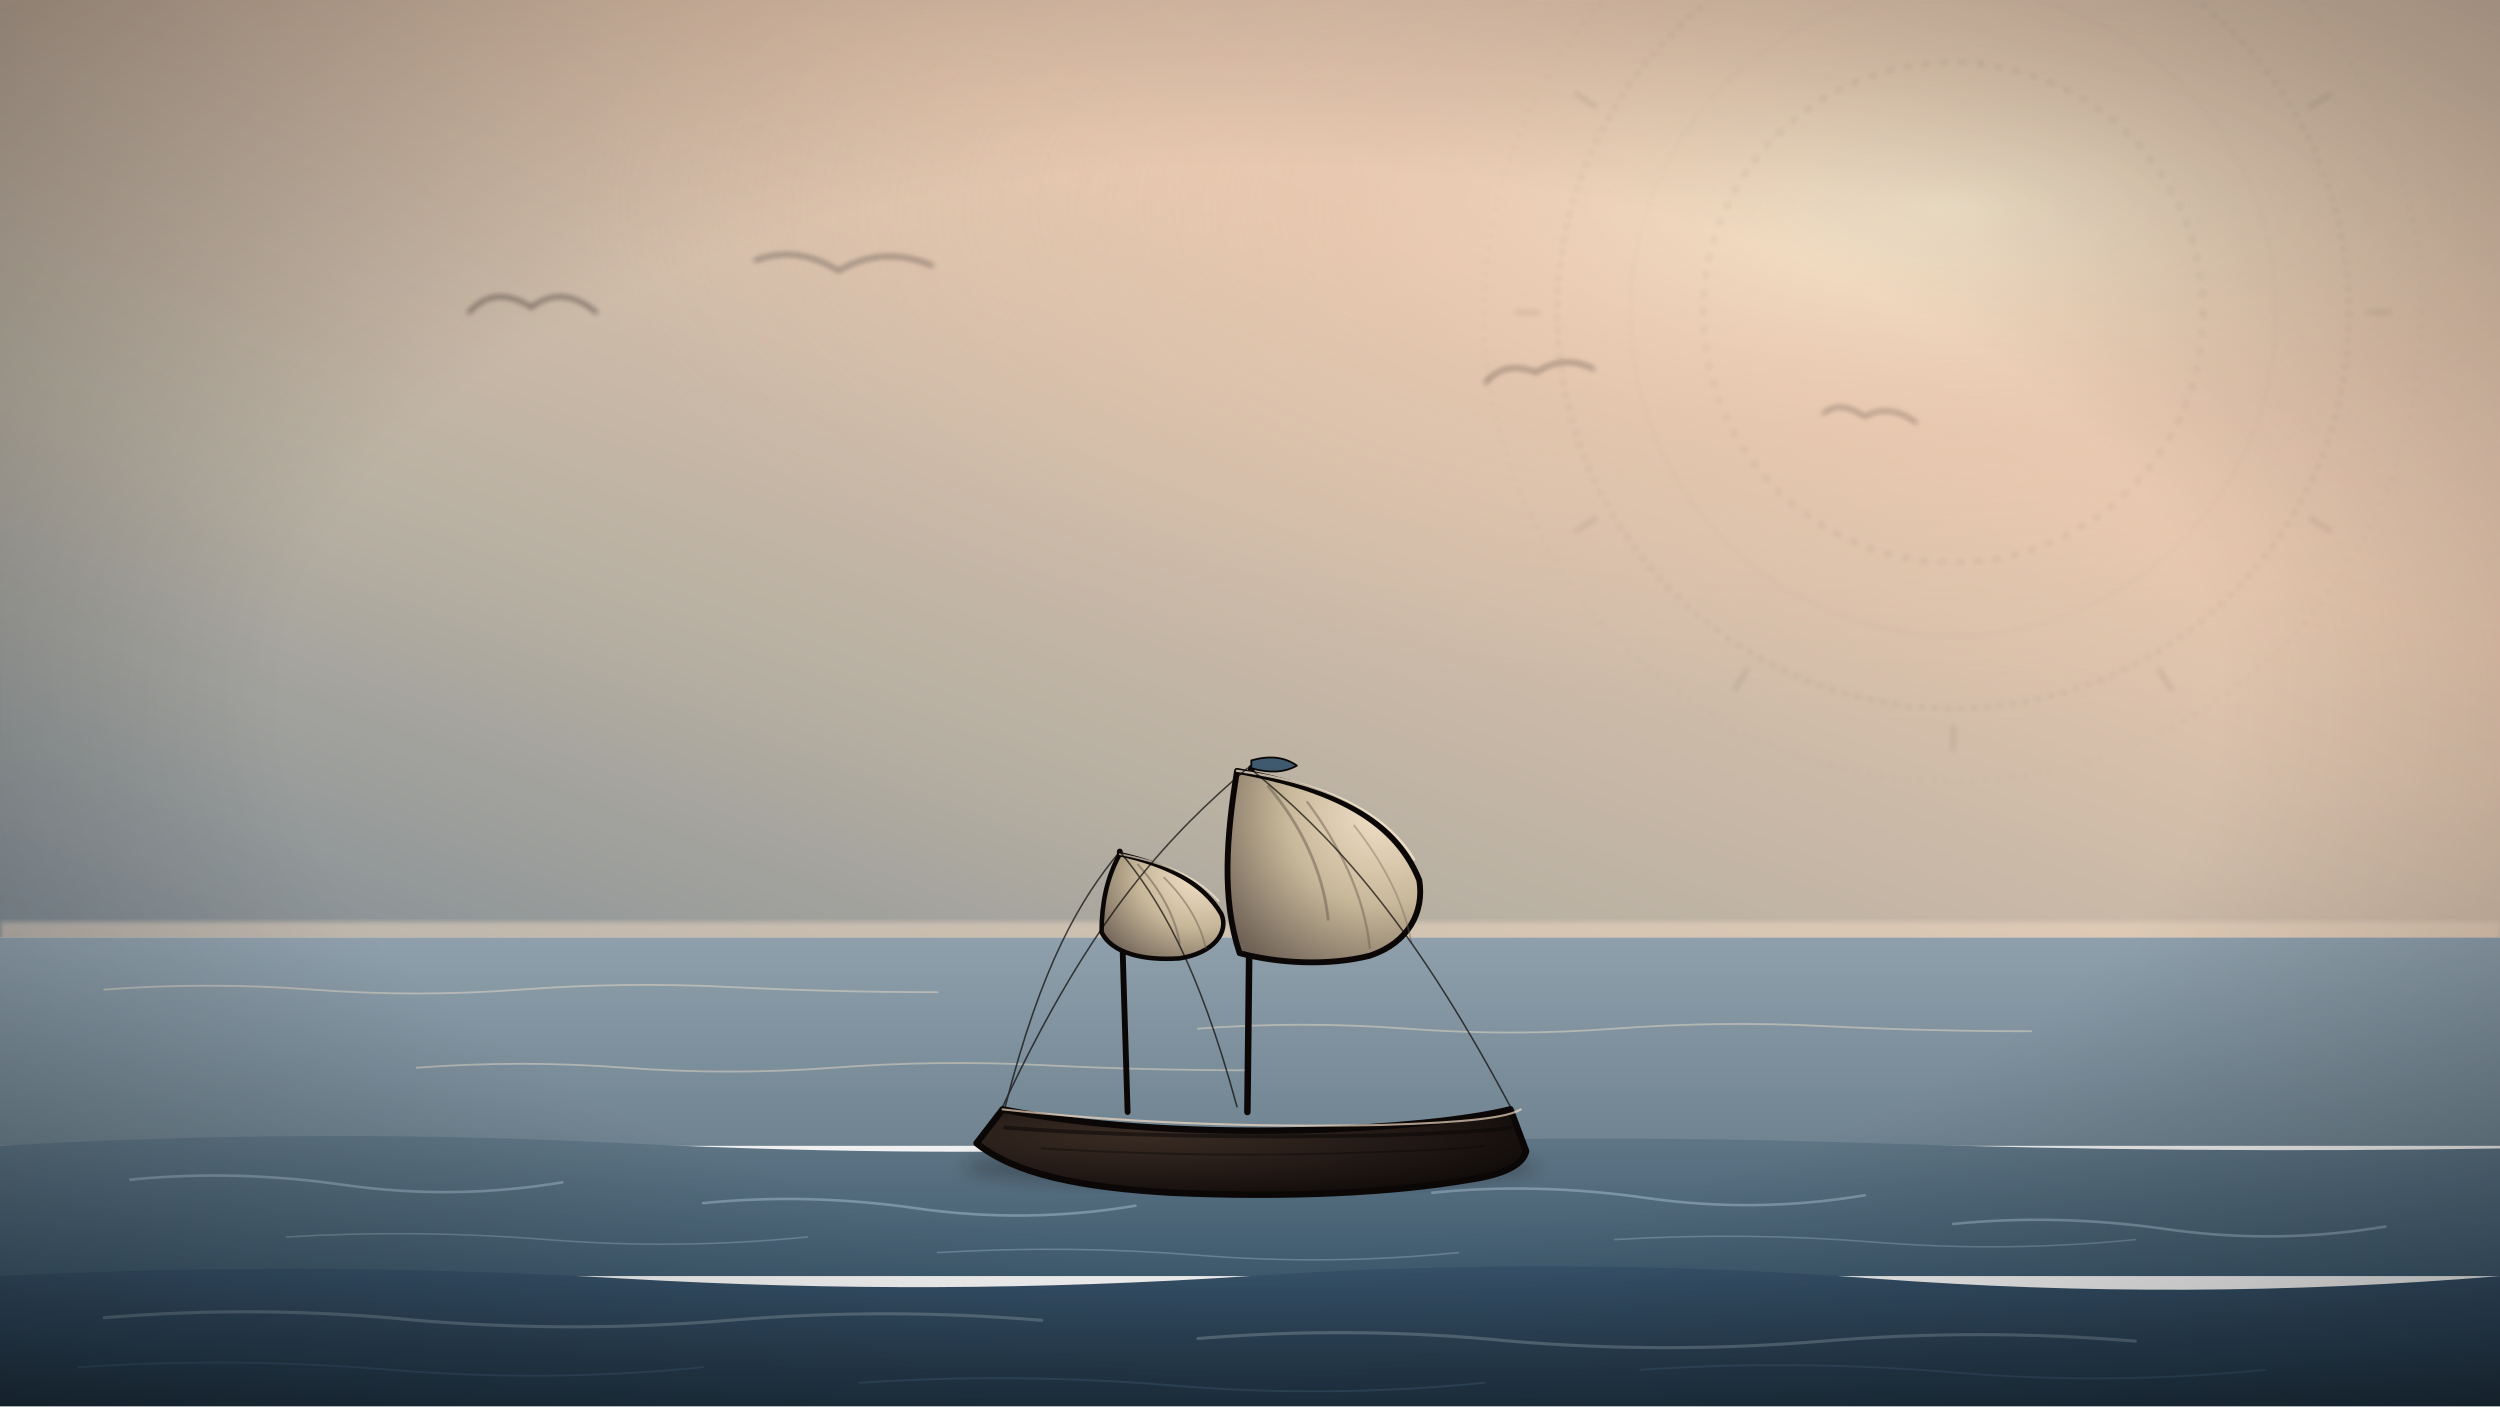
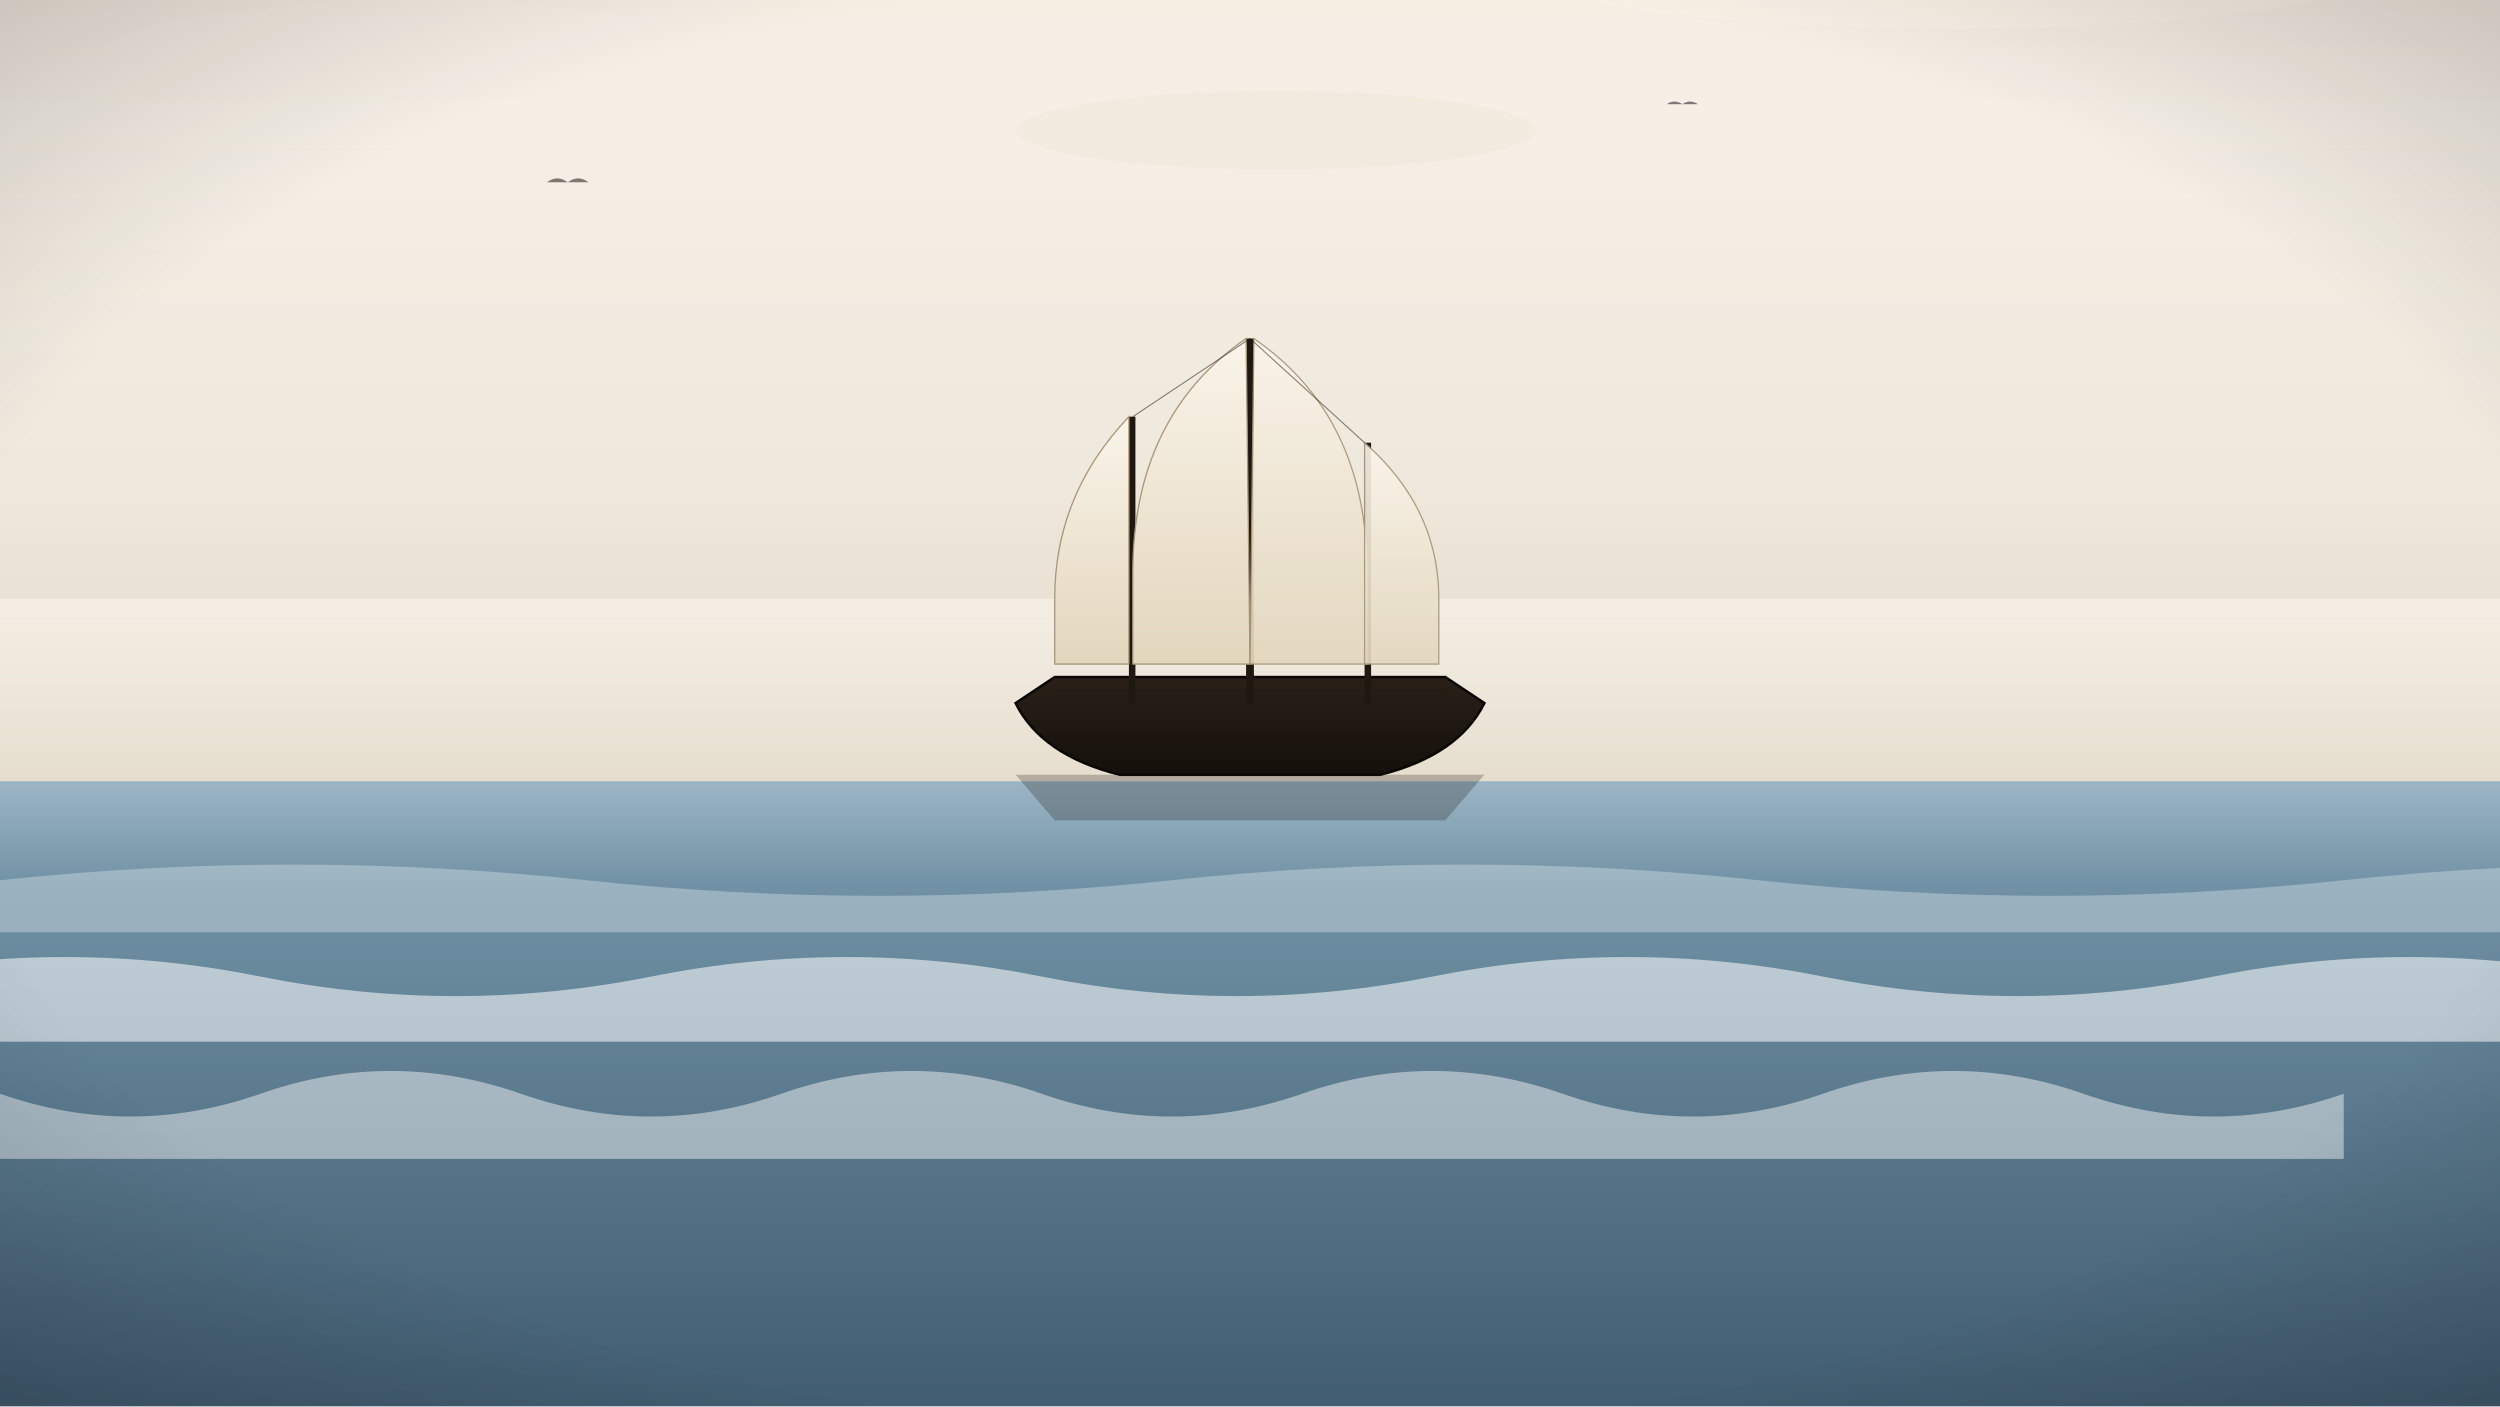
- <svg xmlns="http://www.w3.org/2000/svg" viewBox="0 0 1920 1080" preserveAspectRatio="xMidYMid slice" role="img" aria-label="Scene 01 — Open sea at dawn (Disney polish)">
+ <svg xmlns="http://www.w3.org/2000/svg" viewBox="0 0 1920 1080" preserveAspectRatio="xMidYMid slice" role="img" aria-label="Scene 01 — Open sea at dawn">
  <defs>
-     <filter id="painterly01" x="-5%" y="-5%" width="110%" height="110%">
-       <feTurbulence type="fractalNoise" baseFrequency="0.008" numOctaves="2" seed="7" />
-       <feDisplacementMap in="SourceGraphic" scale="6" />
-     </filter>
-     <filter id="haze01" x="-10%" y="-10%" width="120%" height="120%">
-       <feGaussianBlur stdDeviation="2.2" />
-     </filter>
-     <filter id="softBlur01" x="-20%" y="-20%" width="140%" height="140%">
-       <feGaussianBlur stdDeviation="6" />
-     </filter>
-     <linearGradient id="skyDawn" x1="100%" y1="0%" x2="0%" y2="100%">
-       <stop offset="0%" stop-color="#F2D9C2" />
-       <stop offset="35%" stop-color="#E9C8B0" />
-       <stop offset="70%" stop-color="#B7AFA3" />
-       <stop offset="100%" stop-color="#7B8893" />
+     <linearGradient id="skyGrad" x1="0%" y1="0%" x2="0%" y2="100%">
+       <stop offset="0%" stop-color="#F8E8DE" />
+       <stop offset="35%" stop-color="#F5EFE6" />
+       <stop offset="70%" stop-color="#EFE8DC" />
+       <stop offset="100%" stop-color="#E2D9C7" />
    </linearGradient>
-     <radialGradient id="sunGlow" cx="78%" cy="22%" r="55%">
-       <stop offset="0%" stop-color="#FAEBD2" stop-opacity="0.95" />
-       <stop offset="45%" stop-color="#E9C8B0" stop-opacity="0.4" />
-       <stop offset="100%" stop-color="#E9C8B0" stop-opacity="0" />
-     </radialGradient>
-     <linearGradient id="seaFar" x1="0%" y1="0%" x2="0%" y2="100%">
-       <stop offset="0%" stop-color="#8FA0AC" />
-       <stop offset="100%" stop-color="#6F8390" />
-     </linearGradient>
-     <linearGradient id="seaMid" x1="0%" y1="0%" x2="0%" y2="100%">
-       <stop offset="0%" stop-color="#5F7686" />
+     <linearGradient id="oceanGrad" x1="0%" y1="0%" x2="0%" y2="100%">
+       <stop offset="0%" stop-color="#7A9CB0" />
+       <stop offset="50%" stop-color="#5B7A8E" />
      <stop offset="100%" stop-color="#3F5A6E" />
    </linearGradient>
-     <linearGradient id="seaNear" x1="0%" y1="0%" x2="0%" y2="100%">
-       <stop offset="0%" stop-color="#37526A" />
-       <stop offset="100%" stop-color="#1E3140" />
+     <linearGradient id="oceanShine" x1="0%" y1="0%" x2="0%" y2="100%">
+       <stop offset="0%" stop-color="#FFFFFF" stop-opacity="0.25" />
+       <stop offset="100%" stop-color="#FFFFFF" stop-opacity="0" />
    </linearGradient>
-     <radialGradient id="hullForm" cx="30%" cy="30%" r="90%">
-       <stop offset="0%" stop-color="#3A2C24" />
-       <stop offset="55%" stop-color="#211814" />
-       <stop offset="100%" stop-color="#0A0706" />
-     </radialGradient>
-     <radialGradient id="sailForm" cx="80%" cy="20%" r="100%">
-       <stop offset="0%" stop-color="#F2E0C8" />
-       <stop offset="50%" stop-color="#C8B89A" />
-       <stop offset="100%" stop-color="#6F6256" />
-     </radialGradient>
-     <radialGradient id="vignette01" cx="50%" cy="50%" r="70%">
-       <stop offset="55%" stop-color="#000" stop-opacity="0" />
-       <stop offset="100%" stop-color="#000" stop-opacity="0.32" />
-     </radialGradient>
+     <linearGradient id="hazeGrad" x1="0%" y1="0%" x2="0%" y2="100%">
+       <stop offset="0%" stop-color="#F5EFE6" stop-opacity="0.85" />
+       <stop offset="100%" stop-color="#F5EFE6" stop-opacity="0" />
+     </linearGradient>
+     <linearGradient id="hullGrad" x1="0%" y1="0%" x2="0%" y2="100%">
+       <stop offset="0%" stop-color="#2A2018" />
+       <stop offset="100%" stop-color="#15100B" />
+     </linearGradient>
+     <linearGradient id="sailGrad" x1="0%" y1="0%" x2="0%" y2="100%">
+       <stop offset="0%" stop-color="#FAF4E9" />
+       <stop offset="100%" stop-color="#E2D6BD" />
+     </linearGradient>
+     <filter id="painterly" x="0%" y="0%" width="100%" height="100%">
+       <feTurbulence type="fractalNoise" baseFrequency="0.012" numOctaves="3" seed="7" />
+       <feDisplacementMap in="SourceGraphic" scale="3" />
+     </filter>
+     <path id="wave1" d="M 0,30 Q 150,0 300,30 T 600,30 T 900,30 T 1200,30 T 1500,30 T 1800,30 T 2100,30 L 2100,80 L 0,80 Z" />
+     <path id="wave2" d="M 0,40 Q 100,5 200,40 T 400,40 T 600,40 T 800,40 T 1000,40 T 1200,40 T 1400,40 T 1600,40 T 1800,40 T 2000,40 L 2000,90 L 0,90 Z" />
  </defs>
-   <rect width="1920" height="720" fill="url(#skyDawn)" />
-   <rect width="1920" height="720" fill="url(#sunGlow)" />
-   <rect width="1920" height="720" fill="#C8B89A" opacity="0.05" filter="url(#painterly01)" />
-   <g transform="translate(1500 240)" opacity="0.22" filter="url(#haze01)">
-     <circle r="360" fill="none" stroke="#1A1614" stroke-width="1" stroke-dasharray="1,9" />
-     <circle r="304" fill="none" stroke="#1A1614" stroke-width="1.3" stroke-dasharray="3,7" />
-     <circle r="248" fill="none" stroke="#1A1614" stroke-width="1" stroke-dasharray="1,5" />
-     <circle r="192" fill="none" stroke="#1A1614" stroke-width="1.4" stroke-dasharray="4,10" />
-     <g stroke="#1A1614" stroke-width="1.4" stroke-linecap="round">
-       <line x1="0" y1="-336" x2="0" y2="-318" />
-       <line x1="168" y1="-290" x2="158" y2="-274" />
-       <line x1="290" y1="-168" x2="274" y2="-158" />
-       <line x1="336" y1="0" x2="318" y2="0" />
-       <line x1="290" y1="168" x2="274" y2="158" />
-       <line x1="168" y1="290" x2="158" y2="274" />
-       <line x1="0" y1="336" x2="0" y2="318" />
-       <line x1="-168" y1="290" x2="-158" y2="274" />
-       <line x1="-290" y1="168" x2="-274" y2="158" />
-       <line x1="-336" y1="0" x2="-318" y2="0" />
-       <line x1="-290" y1="-168" x2="-274" y2="-158" />
-       <line x1="-168" y1="-290" x2="-158" y2="-274" />
+   <g class="craneGroup" transform="translate(0 -180)">
+     <animateTransform attributeName="transform" type="translate" values="0 -180; 0 -90; 0 0; 0 0" keyTimes="0;0.4;0.8;1" dur="8s" fill="freeze" />
+     <rect x="0" y="0" width="1920" height="780" fill="url(#skyGrad)" />
+     <g opacity="0.55">
+       <ellipse cx="320" cy="220" rx="240" ry="38" fill="#F5EFE6" />
+       <ellipse cx="1500" cy="160" rx="320" ry="42" fill="#F8F2E8" />
+       <ellipse cx="980" cy="280" rx="200" ry="30" fill="#F0E8D8" />
    </g>
-     <animateTransform attributeName="transform" type="rotate" values="0 0 0;360 0 0" dur="180s" repeatCount="indefinite" additive="sum" />
-   </g>
-   <g opacity="0.55" filter="url(#haze01)">
-     <path d="M 360 240 Q 380 218 408 236 Q 432 218 458 240" fill="none" stroke="#1A1614" stroke-width="2.4" stroke-linecap="round" />
-     <path d="M 580 200 Q 612 188 644 208 Q 678 188 716 204" fill="none" stroke="#1A1614" stroke-width="2" stroke-linecap="round" />
-     <path d="M 1140 290 Q 1156 274 1180 286 Q 1202 274 1224 288" fill="none" stroke="#1A1614" stroke-width="1.8" stroke-linecap="round" transform="rotate(-6 1180 286)" />
-     <path d="M 1400 320 Q 1412 308 1432 320 Q 1450 308 1472 322" fill="none" stroke="#1A1614" stroke-width="1.5" stroke-linecap="round" transform="rotate(4 1432 320)" />
-     <animateTransform attributeName="transform" type="translate" values="0 0; -60 -12; 0 0" dur="42s" repeatCount="indefinite" calcMode="spline" keyTimes="0;0.5;1" keySplines="0.42 0 0.58 1;0.42 0 0.58 1" />
-   </g>
-   <rect x="0" y="708" width="1920" height="20" fill="#F2D9C2" opacity="0.5" filter="url(#haze01)" />
-   <rect x="0" y="720" width="1920" height="160" fill="url(#seaFar)" />
-   <g stroke="#F2E0C8" stroke-width="1.4" stroke-linecap="round" fill="none" opacity="0.45">
-     <path d="M 80 760 Q 160 754 240 760 T 400 760 T 560 758 T 720 762" />
-     <path d="M 920 790 Q 1000 784 1080 790 T 1240 790 T 1400 788 T 1560 792" />
-     <path d="M 320 820 Q 400 814 480 820 T 640 820 T 800 818 T 960 822" />
-   </g>
-   <path d="M 0 880 Q 240 866 480 878 T 960 880 T 1440 878 T 1920 882 L 1920 980 L 0 980 Z" fill="url(#seaMid)" />
-   <g stroke="#9FB7C8" stroke-width="2" stroke-linecap="round" fill="none" opacity="0.55">
-     <path d="M 100 906 Q 180 898 264 910 T 432 908" />
-     <path d="M 540 924 Q 620 916 704 928 T 872 926" />
-     <path d="M 1100 916 Q 1180 908 1264 920 T 1432 918" />
-     <path d="M 1500 940 Q 1580 932 1664 944 T 1832 942" />
-   </g>
-   <g stroke="#9FB7C8" stroke-width="1.2" stroke-linecap="round" fill="none" opacity="0.4">
-     <path d="M 220 950 Q 320 944 420 952 T 620 950" />
-     <path d="M 720 962 Q 820 956 920 964 T 1120 962" />
-     <path d="M 1240 952 Q 1340 946 1440 954 T 1640 952" />
-   </g>
-   <path d="M 0 980 Q 240 968 480 982 T 960 980 T 1440 982 T 1920 980 L 1920 1080 L 0 1080 Z" fill="url(#seaNear)" />
-   <g stroke="#6F8390" stroke-width="2.4" stroke-linecap="round" fill="none" opacity="0.6">
-     <path d="M 80 1012 Q 200 1002 320 1014 Q 440 1024 560 1014 T 800 1014" />
-     <path d="M 920 1028 Q 1040 1018 1160 1030 Q 1280 1040 1400 1030 T 1640 1030" />
-   </g>
-   <g stroke="#37526A" stroke-width="1.4" stroke-linecap="round" fill="none" opacity="0.65">
-     <path d="M 60 1050 Q 180 1042 300 1052 T 540 1050" />
-     <path d="M 660 1062 Q 780 1054 900 1064 T 1140 1062" />
-     <path d="M 1260 1052 Q 1380 1044 1500 1054 T 1740 1052" />
-   </g>
-   <g transform="translate(960 710)">
-     <g>
-       <animateTransform attributeName="transform" type="translate" values="0 0; 4 -3; 0 0; -4 2; 0 0" dur="9s" repeatCount="indefinite" calcMode="spline" keyTimes="0;0.25;0.5;0.75;1" keySplines="0.42 0 0.58 1;0.42 0 0.58 1;0.42 0 0.58 1;0.42 0 0.58 1" />
-       <ellipse cx="0" cy="186" rx="220" ry="14" fill="#1A1614" opacity="0.35" filter="url(#softBlur01)" />
-       <path d="M -210 168 C -180 192 -130 202 -60 206 C 30 210 110 206 168 196                C 196 192 210 184 212 174 L 200 142 C 168 150 110 156 40 158                C -50 160 -130 154 -190 142 Z" fill="url(#hullForm)" stroke="#0A0706" stroke-width="5" stroke-linejoin="round" />
-       <path d="M -188 156 C -110 162 -10 164 100 162 C 160 160 192 158 200 156" fill="none" stroke="#0A0706" stroke-width="3" stroke-linecap="round" opacity="0.55" />
-       <path d="M -160 172 C -90 176 -20 178 60 176 C 130 174 170 172 180 170" fill="none" stroke="#0A0706" stroke-width="1.5" stroke-linecap="round" opacity="0.4" />
-       <path d="M -190 142 C -100 152 0 156 100 154 C 170 152 198 148 208 142" fill="none" stroke="#F2D9C2" stroke-width="1.6" stroke-linecap="round" opacity="0.7" />
-       <path d="M -2 144 C -1 60 0 -28 1 -120" fill="none" stroke="#0A0706" stroke-width="5" stroke-linecap="round" />
-       <path d="M -94 144 C -96 80 -98 16 -100 -56" fill="none" stroke="#0A0706" stroke-width="4.5" stroke-linecap="round" />
-       <path d="M -10 -118 C 56 -106 110 -84 130 -34 C 134 -10 122 14 92 24                C 60 32 22 30 -8 22 C -22 -20 -18 -68 -10 -118 Z" fill="url(#sailForm)" stroke="#0A0706" stroke-width="4.5" stroke-linejoin="round" />
-       <g stroke="#6F6256" stroke-linecap="round" fill="none">
-         <path d="M 14 -106 C 38 -78 56 -42 60 -4" stroke-width="2.2" opacity="0.55" />
-         <path d="M 44 -94 C 68 -62 88 -22 92 18" stroke-width="1.8" opacity="0.5" />
-         <path d="M 80 -76 C 102 -48 118 -18 124 14" stroke-width="1.4" opacity="0.4" />
-       </g>
-       <path d="M -10 -118 C 50 -110 102 -90 126 -50" fill="none" stroke="#FAEBD2" stroke-width="1.8" stroke-linecap="round" opacity="0.75" />
-       <path d="M -100 -54 C -64 -46 -36 -32 -22 -8 C -16 6 -28 22 -54 26                C -82 28 -106 22 -114 6 C -114 -16 -110 -36 -100 -54 Z" fill="url(#sailForm)" stroke="#0A0706" stroke-width="3.5" stroke-linejoin="round" />
-       <g stroke="#6F6256" stroke-linecap="round" fill="none" opacity="0.55">
-         <path d="M -86 -46 C -70 -28 -58 -8 -54 14" stroke-width="1.6" />
-         <path d="M -66 -36 C -48 -18 -38 0 -34 18" stroke-width="1.3" />
-       </g>
-       <path d="M -100 -54 C -68 -48 -42 -38 -24 -18" fill="none" stroke="#FAEBD2" stroke-width="1.4" stroke-linecap="round" opacity="0.65" />
-       <g stroke="#0A0706" stroke-width="1.2" stroke-linecap="round" fill="none" opacity="0.7">
-         <path d="M -2 -120 C -60 -70 -120 -10 -190 140" />
-         <path d="M 0 -120 C 60 -70 120 -10 200 140" />
-         <path d="M -100 -56 C -130 -20 -160 30 -188 140" />
-         <path d="M -100 -56 C -70 -20 -40 30 -10 140" />
-       </g>
-       <path d="M 1 -126 Q 22 -132 36 -122 Q 22 -114 1 -120 Z" fill="#3F5A6E" stroke="#0A0706" stroke-width="1.4" stroke-linejoin="round">
-         <animateTransform attributeName="transform" type="scale" values="1 1;1.05 0.95;1 1" dur="3.4s" repeatCount="indefinite" calcMode="spline" keyTimes="0;0.5;1" keySplines="0.42 0 0.58 1;0.42 0 0.58 1" />
+     <rect x="0" y="640" width="1920" height="180" fill="url(#hazeGrad)" />
+     <rect x="0" y="780" width="1920" height="500" fill="url(#oceanGrad)" />
+     <rect x="0" y="780" width="1920" height="80" fill="url(#oceanShine)" />
+     <g class="waves-back" opacity="0.55">
+       <use href="#wave1" x="-100" y="900" fill="#FFFFFF">
+         <animate attributeName="x" values="-100;-300;-100" dur="14s" repeatCount="indefinite" />
+       </use>
+     </g>
+     <g class="waves-mid" opacity="0.45">
+       <use href="#wave2" x="-200" y="980" fill="#FFFFFF">
+         <animate attributeName="x" values="-200;-50;-200" dur="11s" repeatCount="indefinite" />
+       </use>
+     </g>
+     <g class="waves-front" opacity="0.3">
+       <use href="#wave1" x="0" y="1040" fill="#FFFFFF" transform="scale(1.5 0.8)">
+         <animate attributeName="x" values="0;-180;0" dur="9s" repeatCount="indefinite" />
+       </use>
+     </g>
+     <g class="ship" transform="translate(960 720)">
+       <animateTransform attributeName="transform" type="translate" values="960 720; 960 712; 960 720; 960 716; 960 720" keyTimes="0;0.25;0.5;0.75;1" dur="6s" repeatCount="indefinite" additive="replace" />
+       <path d="M -180,0 Q -160,40 -100,55 L 100,55 Q 160,40 180,0 L 150,-20 L -150,-20 Z" fill="url(#hullGrad)" stroke="#0A0805" stroke-width="2" />
+       <line x1="-150" y1="-10" x2="150" y2="-10" stroke="#1F1810" stroke-width="1" opacity="0.6" />
+       <line x1="-140" y1="5" x2="140" y2="5" stroke="#1F1810" stroke-width="1" opacity="0.6" />
+       <rect x="-3" y="-280" width="6" height="280" fill="#1F1810" />
+       <rect x="-93" y="-220" width="5" height="220" fill="#1F1810" />
+       <rect x="88" y="-200" width="5" height="200" fill="#1F1810" />
+       <path d="M -3,-280 Q -90,-220 -90,-100 L -90,-30 L 0,-30 Z" fill="url(#sailGrad)" stroke="#A8957A" stroke-width="1" />
+       <path d="M 3,-280 Q 90,-220 90,-100 L 90,-30 L 0,-30 Z" fill="url(#sailGrad)" stroke="#A8957A" stroke-width="1" opacity="0.92" />
+       <path d="M -93,-220 Q -150,-160 -150,-80 L -150,-30 L -93,-30 Z" fill="url(#sailGrad)" stroke="#A8957A" stroke-width="1" />
+       <path d="M 88,-200 Q 145,-150 145,-80 L 145,-30 L 88,-30 Z" fill="url(#sailGrad)" stroke="#A8957A" stroke-width="1" opacity="0.92" />
+       <line x1="0" y1="-280" x2="-90" y2="-220" stroke="#1F1810" stroke-width="0.8" opacity="0.55" />
+       <line x1="0" y1="-280" x2="88" y2="-200" stroke="#1F1810" stroke-width="0.8" opacity="0.55" />
+       <path d="M -180,55 L 180,55 L 150,90 L -150,90 Z" fill="#1A1614" opacity="0.25" />
+     </g>
+     <g class="gulls" fill="#1A1614" opacity="0.55">
+       <path d="M 0,0 q 8,-6 16,0 q 8,-6 16,0" transform="translate(420 320)">
+         <animateTransform attributeName="transform" type="translate" values="420 320; 460 312; 500 318; 540 314; 580 322" dur="12s" repeatCount="indefinite" />
+       </path>
+       <path d="M 0,0 q 6,-4 12,0 q 6,-4 12,0" transform="translate(1280 260)">
+         <animateTransform attributeName="transform" type="translate" values="1280 260; 1230 250; 1180 256; 1130 248" dur="14s" repeatCount="indefinite" />
      </path>
    </g>
  </g>
-   <rect width="1920" height="1080" fill="url(#vignette01)" pointer-events="none" />
+   <rect width="1920" height="1080" fill="url(#skyGrad)" opacity="0" filter="url(#painterly)" />
+   <radialGradient id="vig01" cx="50%" cy="50%" r="80%">
+     <stop offset="65%" stop-color="#000" stop-opacity="0" />
+     <stop offset="100%" stop-color="#000" stop-opacity="0.25" />
+   </radialGradient>
+   <rect width="1920" height="1080" fill="url(#vig01)" pointer-events="none" />
</svg>
